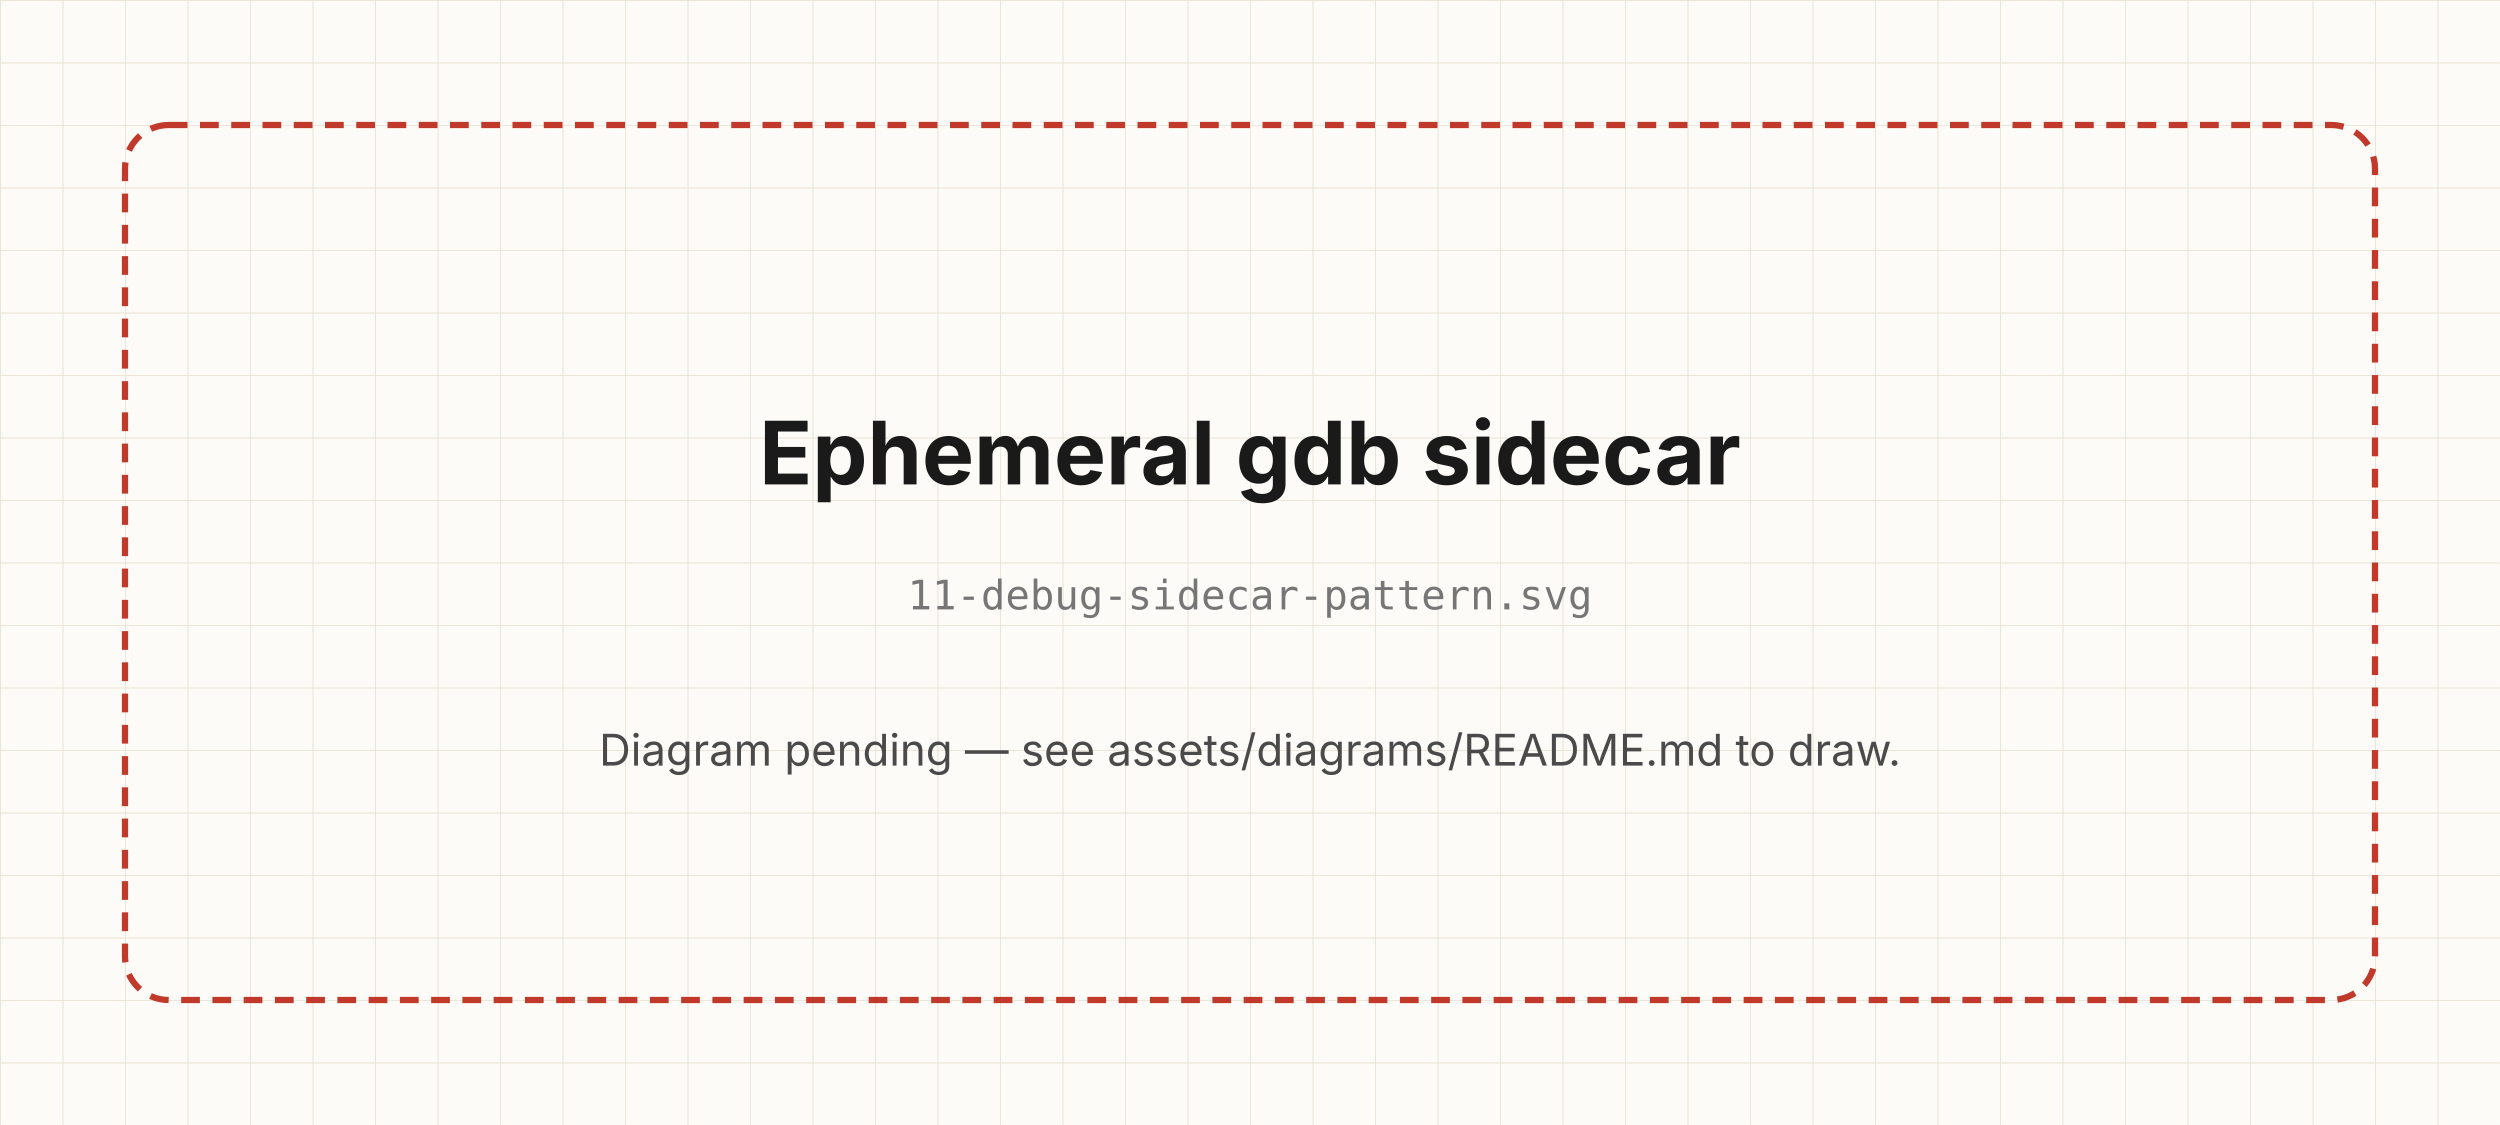
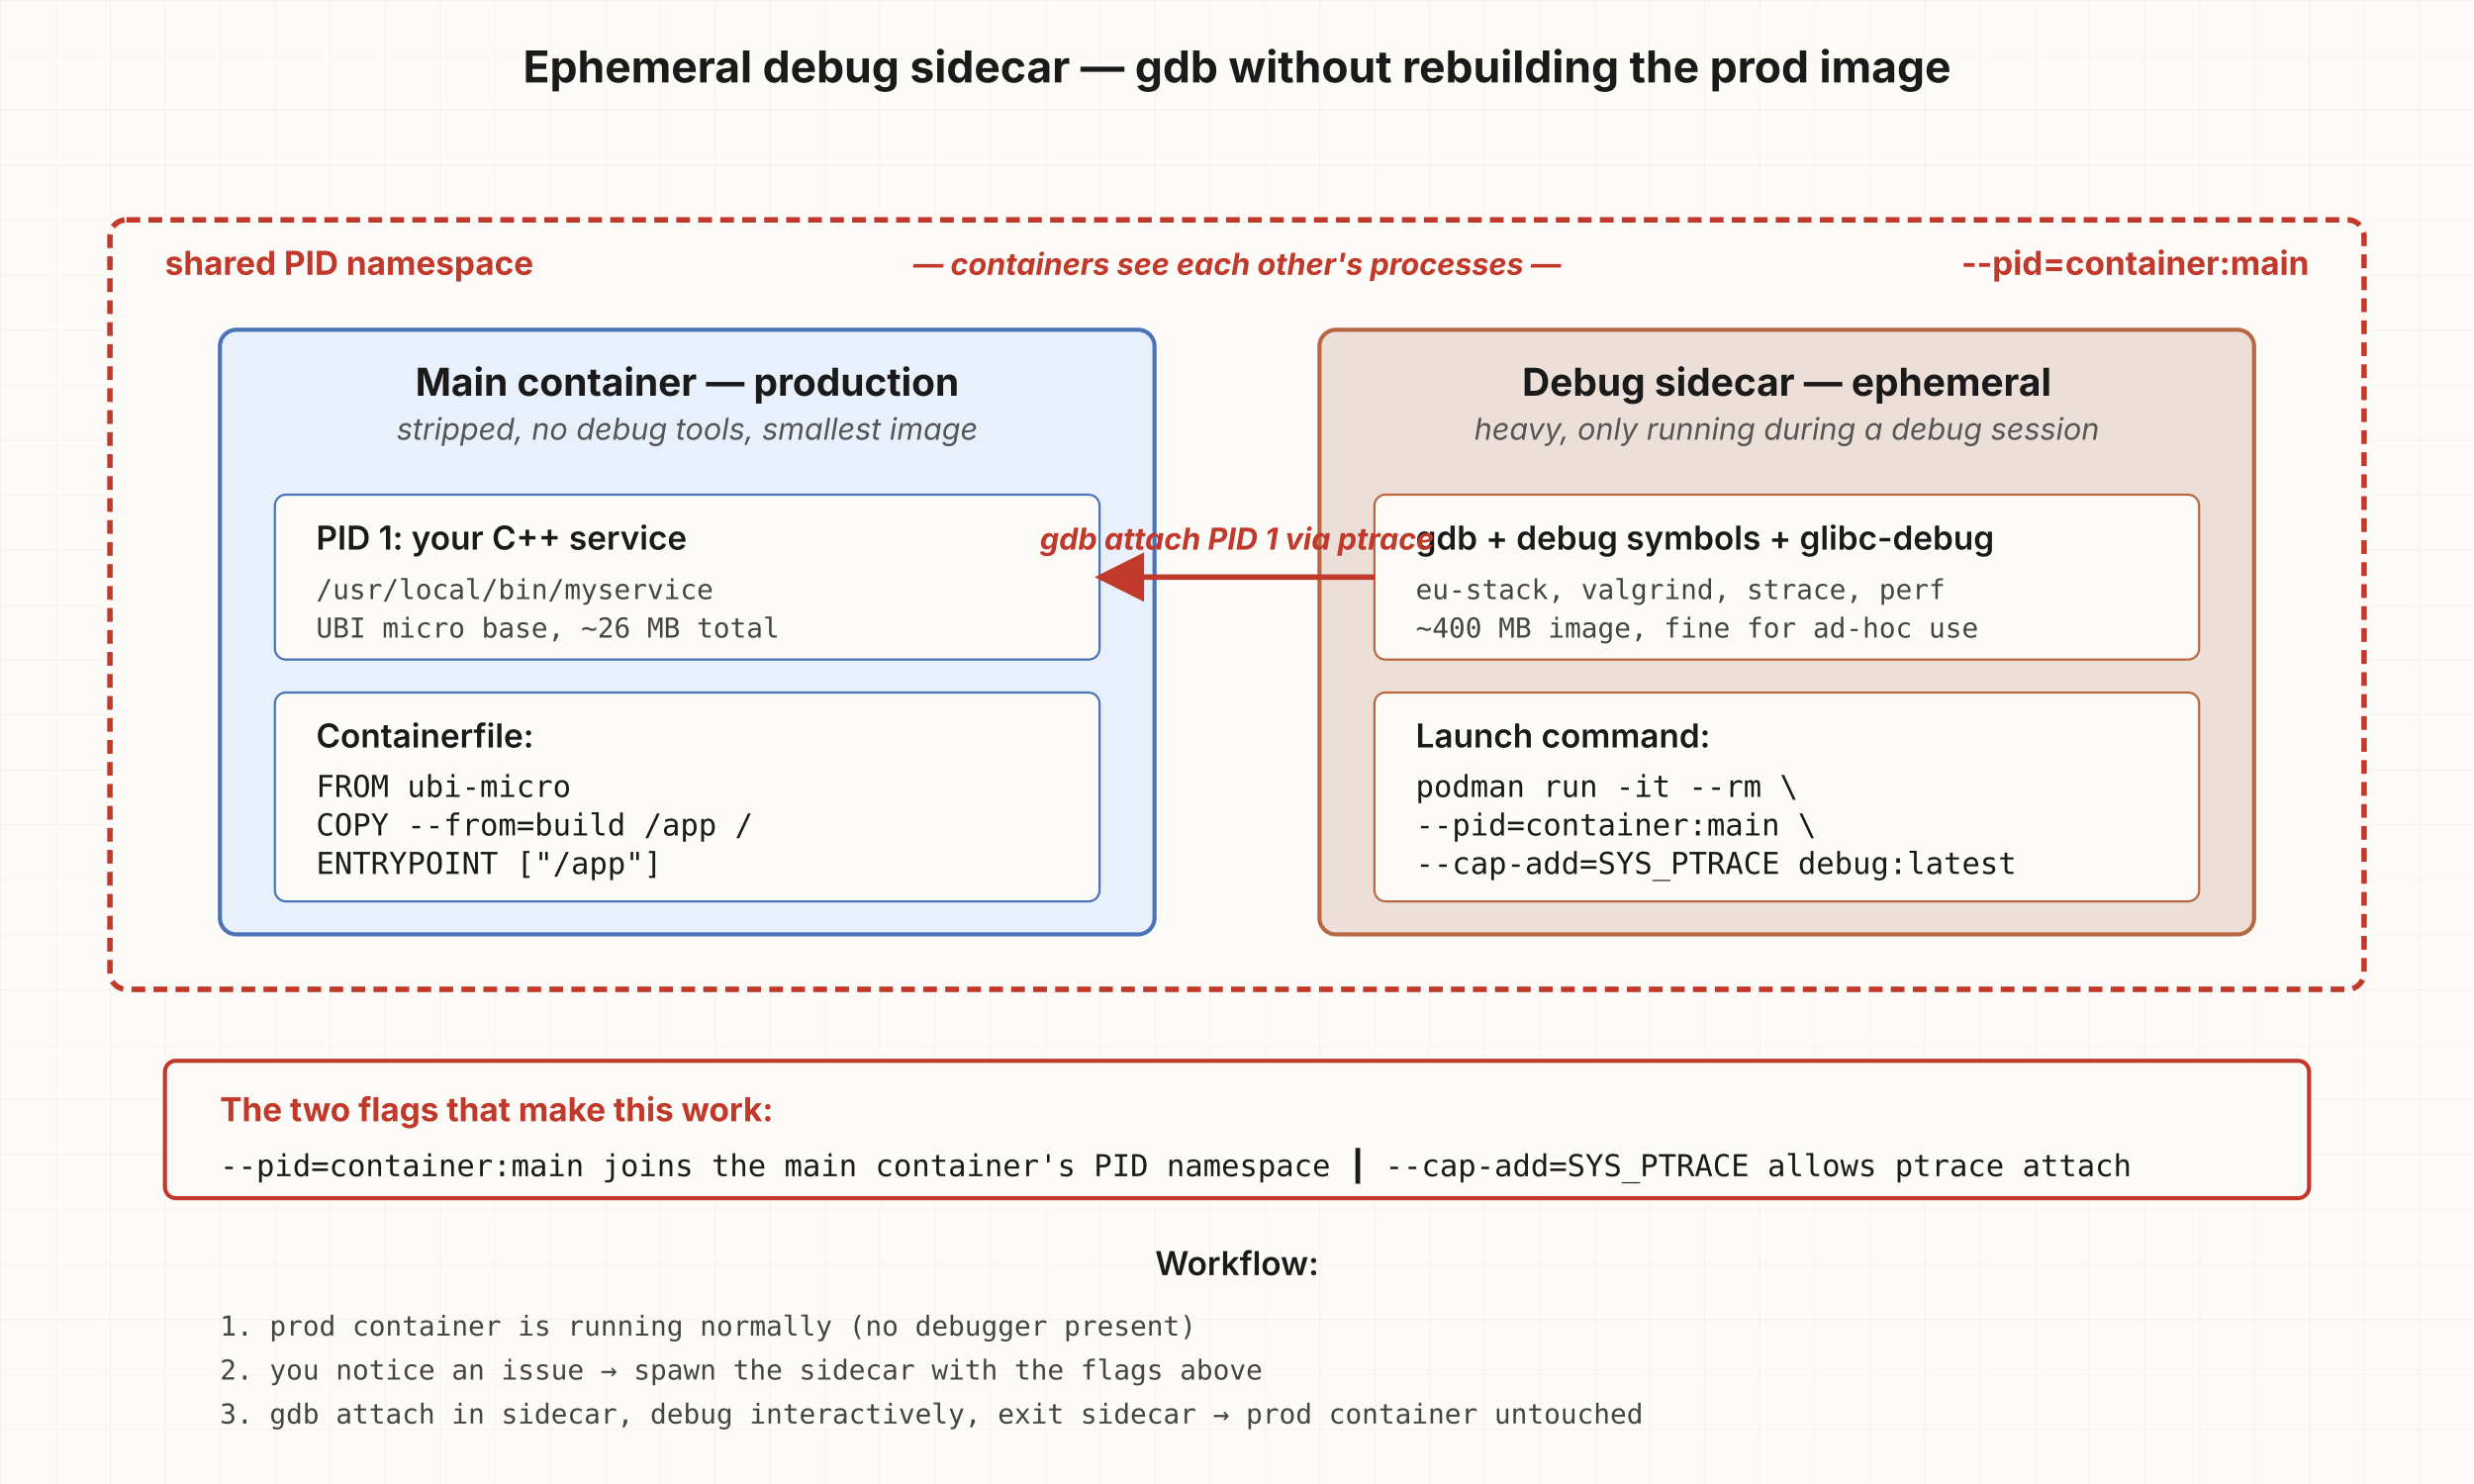
- <svg xmlns="http://www.w3.org/2000/svg" viewBox="0 0 800 360" role="img" aria-label="Ephemeral gdb sidecar placeholder">
+ <svg xmlns="http://www.w3.org/2000/svg" viewBox="0 0 900 540" role="img" aria-label="The ephemeral debug-sidecar pattern. A production container runs a stripped, locked-down C++ service with no debugger tools and PID 1 = your service. To attach a debugger without rebuilding the production image, an ephemeral sidecar is launched alongside with --pid=container:main and --cap-add=SYS_PTRACE, sharing the production container's PID namespace; the sidecar has gdb plus debug symbols and uses ptrace to attach to PID 1. The shared PID namespace plus SYS_PTRACE capability — the --pid=container flag — is the key mechanism, highlighted in red.">
  <defs>
+     <style>
+       .bg       { fill: #fdfbf7; }
+       .grid     { stroke: #e8e1d3; stroke-width: 0.5; fill: none; }
+       .band     { stroke-width: 1.5; rx: 6; ry: 6; }
+       .b-pod    { fill: #f0e8d8; stroke: #b89540; stroke-dasharray: 5 3; }
+       .b-main   { fill: #e8f0fb; stroke: #4a73b8; }
+       .b-side   { fill: #ecdfd8; stroke: #b86742; }
+       .b-cell-m { fill: #fdfbf7; stroke: #4a73b8; stroke-width: 0.8; rx: 4; ry: 4; }
+       .b-cell-s { fill: #fdfbf7; stroke: #b86742; stroke-width: 0.8; rx: 4; ry: 4; }
+       .b-share  { fill: #fdfbf7; stroke: #c0392b; stroke-width: 2; stroke-dasharray: 5 3; rx: 6; ry: 6; }
+       .b-flag   { fill: #fdfbf7; stroke: #c0392b; stroke-width: 1.5; rx: 4; ry: 4; }
+       .ttl      { font: 700 14px -apple-system, system-ui, "Segoe UI", sans-serif; fill: #1a1a1a; }
+       .ttl-big  { font: 700 16px -apple-system, system-ui, "Segoe UI", sans-serif; fill: #1a1a1a; }
+       .lbl      { font: 600 12px -apple-system, system-ui, "Segoe UI", sans-serif; fill: #1a1a1a; }
+       .mono     { font: 11px ui-monospace, "SF Mono", Menlo, Consolas, monospace; fill: #1a1a1a; }
+       .mono-sm  { font: 10px ui-monospace, "SF Mono", Menlo, Consolas, monospace; fill: #444; }
+       .sec      { font: italic 11px -apple-system, system-ui, "Segoe UI", sans-serif; fill: #555; }
+       .arrow    { stroke: #2d2d2d; stroke-width: 1.4; fill: none; }
+       .arrow-r  { stroke: #c0392b; stroke-width: 2; fill: none; }
+       .accent-t { font: 700 12px -apple-system, system-ui, "Segoe UI", sans-serif; fill: #c0392b; }
+       .accent-l { font: italic 700 11px -apple-system, system-ui, "Segoe UI", sans-serif; fill: #c0392b; }
+     </style>
    <pattern id="grid" width="20" height="20" patternUnits="userSpaceOnUse">
-       <path d="M 20 0 L 0 0 0 20" fill="none" stroke="#e6dfd2" stroke-width="0.5" />
+       <path d="M 20 0 L 0 0 0 20" class="grid" />
    </pattern>
+     <marker id="arrowhead" viewBox="0 0 10 10" refX="9" refY="5" markerUnits="strokeWidth" markerWidth="8" markerHeight="8" orient="auto">
+       <path d="M 0 0 L 10 5 L 0 10 z" fill="#2d2d2d" />
+     </marker>
+     <marker id="arrowhead-r" viewBox="0 0 10 10" refX="9" refY="5" markerUnits="strokeWidth" markerWidth="9" markerHeight="9" orient="auto">
+       <path d="M 0 0 L 10 5 L 0 10 z" fill="#c0392b" />
+     </marker>
  </defs>
-   <rect width="800" height="360" fill="#fdfbf7" />
-   <rect width="800" height="360" fill="url(#grid)" />
-   <rect x="40" y="40" width="720" height="280" rx="14" ry="14" fill="none" stroke="#c0392b" stroke-width="2" stroke-dasharray="6 4" />
-   <text x="400" y="155" text-anchor="middle" font-family="-apple-system, system-ui, sans-serif" font-size="28" font-weight="700" fill="#1a1a1a">Ephemeral gdb sidecar</text>
-   <text x="400" y="195" text-anchor="middle" font-family="ui-monospace, SFMono-Regular, monospace" font-size="13" fill="#767676">11-debug-sidecar-pattern.svg</text>
-   <text x="400" y="245" text-anchor="middle" font-family="-apple-system, system-ui, sans-serif" font-size="14" fill="#4a4a4a">Diagram pending — see assets/diagrams/README.md to draw.</text>
+   <rect class="bg" width="900" height="540" />
+   <rect width="900" height="540" fill="url(#grid)" opacity="0.4" />
+   <text x="450" y="30" class="ttl-big" text-anchor="middle">Ephemeral debug sidecar — gdb without rebuilding the prod image</text>
+   <rect class="b-share" x="40" y="80" width="820" height="280" />
+   <text x="60" y="100" class="accent-t">shared PID namespace</text>
+   <text x="450" y="100" class="accent-l" text-anchor="middle">— containers see each other's processes —</text>
+   <text x="840" y="100" class="accent-t" text-anchor="end">--pid=container:main</text>
+   <rect class="band b-main" x="80" y="120" width="340" height="220" />
+   <text x="250" y="144" class="ttl" text-anchor="middle">Main container  —  production</text>
+   <text x="250" y="160" class="sec" text-anchor="middle">stripped, no debug tools, smallest image</text>
+   <rect class="b-cell-m" x="100" y="180" width="300" height="60" />
+   <text x="115" y="200" class="lbl">PID 1: your C++ service</text>
+   <text x="115" y="218" class="mono-sm">/usr/local/bin/myservice</text>
+   <text x="115" y="232" class="mono-sm">UBI micro base, ~26 MB total</text>
+   <rect class="b-cell-m" x="100" y="252" width="300" height="76" />
+   <text x="115" y="272" class="lbl">Containerfile:</text>
+   <text x="115" y="290" class="mono">FROM ubi-micro</text>
+   <text x="115" y="304" class="mono">COPY --from=build /app /</text>
+   <text x="115" y="318" class="mono">ENTRYPOINT ["/app"]</text>
+   <rect class="band b-side" x="480" y="120" width="340" height="220" />
+   <text x="650" y="144" class="ttl" text-anchor="middle">Debug sidecar  —  ephemeral</text>
+   <text x="650" y="160" class="sec" text-anchor="middle">heavy, only running during a debug session</text>
+   <rect class="b-cell-s" x="500" y="180" width="300" height="60" />
+   <text x="515" y="200" class="lbl">gdb + debug symbols + glibc-debug</text>
+   <text x="515" y="218" class="mono-sm">eu-stack, valgrind, strace, perf</text>
+   <text x="515" y="232" class="mono-sm">~400 MB image, fine for ad-hoc use</text>
+   <rect class="b-cell-s" x="500" y="252" width="300" height="76" />
+   <text x="515" y="272" class="lbl">Launch command:</text>
+   <text x="515" y="290" class="mono">podman run -it --rm \</text>
+   <text x="515" y="304" class="mono">  --pid=container:main \</text>
+   <text x="515" y="318" class="mono">  --cap-add=SYS_PTRACE  debug:latest</text>
+   <path class="arrow-r" d="M 500 210 C 460 210, 440 210, 400 210" marker-end="url(#arrowhead-r)" />
+   <text x="450" y="200" class="accent-l" text-anchor="middle">gdb attach PID 1 via ptrace</text>
+   <rect class="b-flag" x="60" y="386" width="780" height="50" />
+   <text x="80" y="408" class="accent-t">The two flags that make this work:</text>
+   <text x="80" y="428" class="mono">--pid=container:main   joins the main container's PID namespace   ┃   --cap-add=SYS_PTRACE   allows ptrace attach</text>
+   <text x="450" y="464" class="lbl" text-anchor="middle">Workflow:</text>
+   <text x="80" y="486" class="mono-sm">1. prod container is running normally (no debugger present)</text>
+   <text x="80" y="502" class="mono-sm">2. you notice an issue → spawn the sidecar with the flags above</text>
+   <text x="80" y="518" class="mono-sm">3. gdb attach in sidecar, debug interactively, exit sidecar → prod container untouched</text>
</svg>
